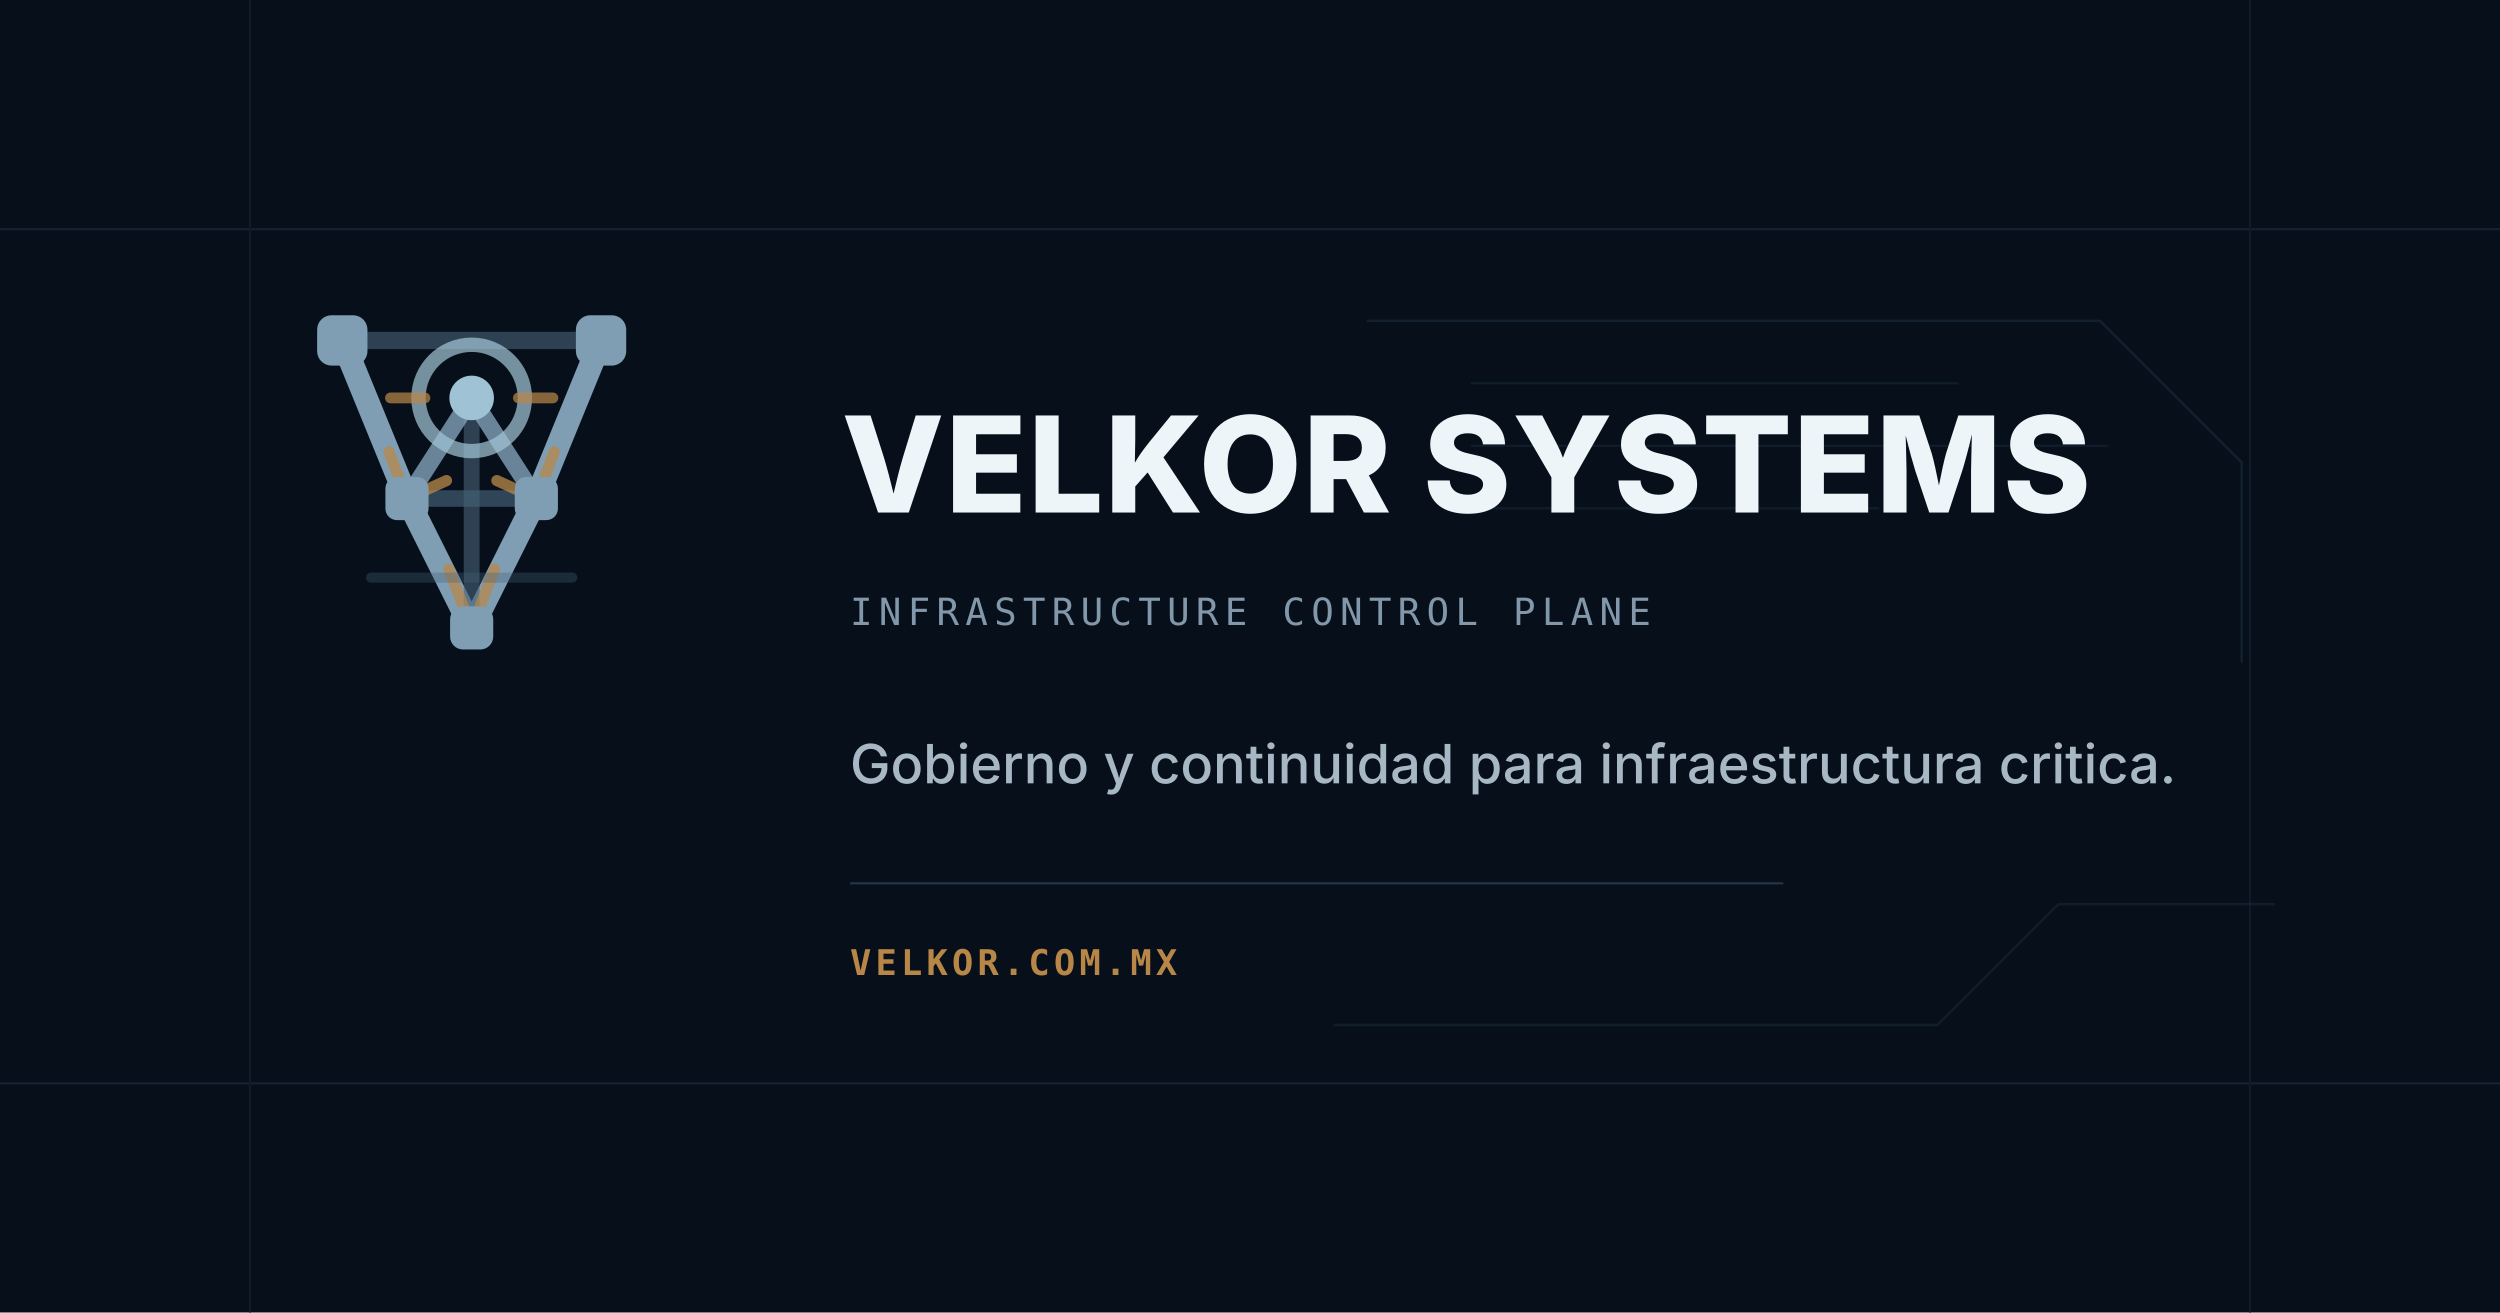
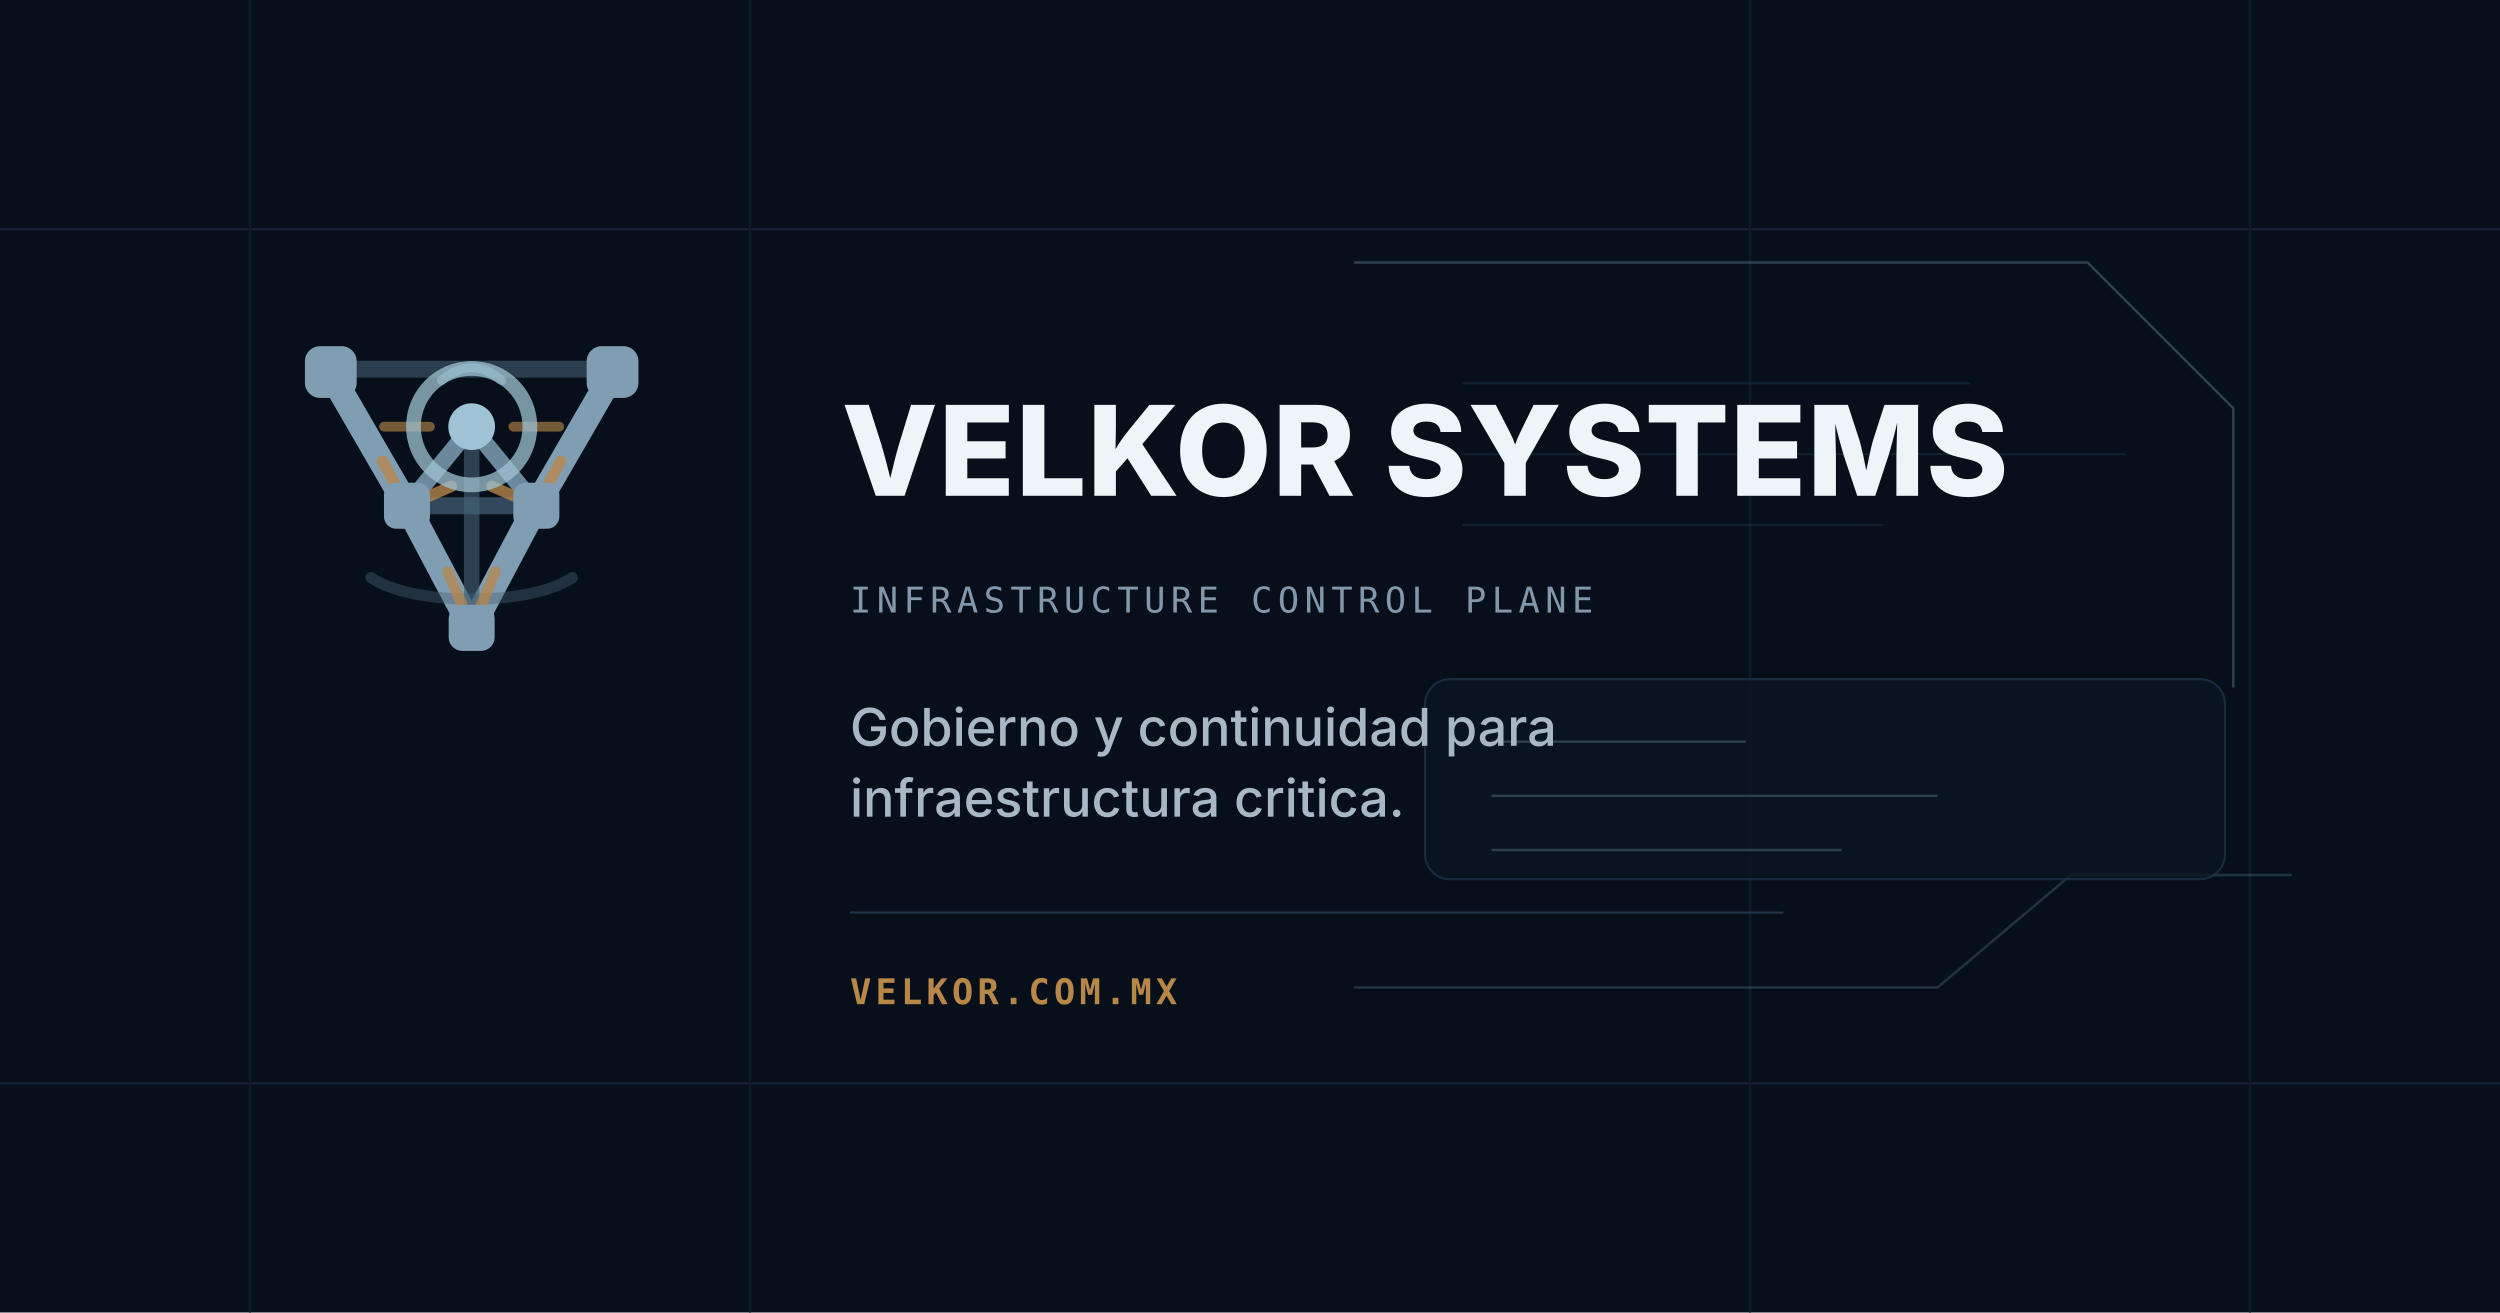
<svg xmlns="http://www.w3.org/2000/svg" viewBox="0 0 1200 630" fill="none">
  <rect width="1200" height="630" fill="#07101a" />
  <path d="M0 520H1200M0 110H1200" stroke="#152235" />
-   <path d="M120 0V630M1080 0V630" stroke="#101b2a" />
-   <path d="M656 154H1008L1076 222V318" stroke="#203448" stroke-width="1.2" opacity=".44" />
-   <path d="M640 492H930L988 434H1092" stroke="#203448" stroke-width="1.2" opacity=".34" />
-   <path d="M706 184H940M706 214H1012M706 244H902" stroke="#17283a" stroke-width="1" opacity=".55" />
+   <path d="M120 0V630M1080 0V630M360 0V630M840 0V630" stroke="#101b2a" />
+   <path d="M650 126H1002L1072 196V330" stroke="#7f9eb4" stroke-width="1.2" opacity=".34" />
+   <path d="M650 474H930L994 420H1100" stroke="#7f9eb4" stroke-width="1.2" opacity=".24" />
+   <path d="M702 184H946M702 218H1020M702 252H904" stroke="#17283a" stroke-width="1" opacity=".65" />
+   <rect x="684" y="326" width="384" height="96" rx="12" fill="#0b1522" stroke="#213246" opacity=".8" />
+   <path d="M716 356H838M716 382H930M716 408H884" stroke="#7f9eb4" stroke-width="1.2" opacity=".30" />
  <g transform="translate(116 122) scale(3.45)">
    <g class="velkor-symbol" fill="none" stroke-linecap="round" stroke-linejoin="round">
-       <path d="M14 12H50" stroke="#445f75" stroke-width="2.4" opacity=".62" />
-       <path d="M14 12 23 34 32 52" stroke="#7f9eb4" stroke-width="3.3" />
-       <path d="M50 12 41 34 32 52" stroke="#7f9eb4" stroke-width="3.3" />
-       <path d="M23 34H41" stroke="#445f75" stroke-width="2.3" opacity=".68" />
-       <path d="M32 20V52" stroke="#445f75" stroke-width="2.2" opacity=".62" />
-       <path d="M32 20 23 34M32 20 41 34" stroke="#7f9eb4" stroke-width="2.4" opacity=".82" />
-       <path d="M20.5 27.5 23 34 28.5 31.5" stroke="#b88748" stroke-width="1.55" opacity=".76" />
-       <path d="M43.5 27.5 41 34 35.5 31.5" stroke="#b88748" stroke-width="1.55" opacity=".76" />
-       <path d="M28.8 43.8 32 52 35.2 43.8" stroke="#b88748" stroke-width="1.55" opacity=".72" />
-       <rect x="10.5" y="8.5" width="7" height="7" rx="2" fill="#7f9eb4" stroke="none" />
-       <rect x="46.5" y="8.5" width="7" height="7" rx="2" fill="#7f9eb4" stroke="none" />
-       <rect x="20" y="31" width="6" height="6" rx="1.6" fill="#7f9eb4" stroke="none" />
-       <rect x="38" y="31" width="6" height="6" rx="1.6" fill="#7f9eb4" stroke="none" />
-       <rect x="29" y="49" width="6" height="6" rx="1.8" fill="#7f9eb4" stroke="none" />
-       <circle cx="32" cy="20" r="7.4" stroke="#9fc3d4" stroke-width="2" opacity=".72" />
-       <circle cx="32" cy="20" r="3.1" fill="#9fc3d4" stroke="none" />
-       <path d="M25.5 20h-4.8M43.3 20h-4.8" stroke="#b88748" stroke-width="1.5" opacity=".72" />
-       <path d="M18 45h28" stroke="#445f75" stroke-width="1.4" opacity=".34" />
+       <path d="M12 16H52" stroke="#445f75" stroke-width="2.35" opacity=".58" />
+       <path d="M12 16 23 35 32 52" stroke="#7f9eb4" stroke-width="3.55" />
+       <path d="M52 16 41 35 32 52" stroke="#7f9eb4" stroke-width="3.55" />
+       <path d="M23 35H41" stroke="#445f75" stroke-width="2.35" opacity=".72" />
+       <path d="M32 24V52" stroke="#445f75" stroke-width="2.15" opacity=".62" />
+       <path d="M23 35 32 24 41 35" stroke="#7f9eb4" stroke-width="2.35" opacity=".84" />
+       <path d="M18 45C23.8 49 40.2 49 46 45" stroke="#445f75" stroke-width="1.55" opacity=".42" />
+       <path d="M19.6 28.8 23 35 29.2 32.3" stroke="#b88748" stroke-width="1.55" opacity=".78" />
+       <path d="M44.4 28.8 41 35 34.8 32.3" stroke="#b88748" stroke-width="1.55" opacity=".78" />
+       <path d="M28.7 44.2 32 52 35.3 44.2" stroke="#b88748" stroke-width="1.55" opacity=".72" />
+       <path d="M26.2 24H19.8M44.2 24H37.8" stroke="#b88748" stroke-width="1.35" opacity=".62" />
+       <rect x="8.8" y="12.8" width="7.2" height="7.2" rx="2.1" fill="#7f9eb4" stroke="none" />
+       <rect x="48" y="12.8" width="7.2" height="7.2" rx="2.1" fill="#7f9eb4" stroke="none" />
+       <rect x="19.8" y="31.8" width="6.4" height="6.4" rx="1.7" fill="#7f9eb4" stroke="none" />
+       <rect x="37.8" y="31.8" width="6.4" height="6.4" rx="1.7" fill="#7f9eb4" stroke="none" />
+       <rect x="28.8" y="48.8" width="6.4" height="6.4" rx="1.9" fill="#7f9eb4" stroke="none" />
+       <circle cx="32" cy="24" r="8.1" stroke="#9fc3d4" stroke-width="2.05" opacity=".74" />
+       <circle cx="32" cy="24" r="3.25" fill="#9fc3d4" stroke="none" />
+       <path d="M27.8 17.6C29.2 16.4 30.6 15.8 32 15.8C33.4 15.8 34.8 16.4 36.2 17.6" stroke="#9fc3d4" stroke-width="1.25" opacity=".55" />
    </g>
  </g>
-   <text x="404" y="246" fill="#eef5f9" font-family="Inter, Segoe UI, Arial, sans-serif" font-size="64" font-weight="760" letter-spacing=".6">VELKOR SYSTEMS</text>
-   <text x="408" y="300" fill="#8298aa" font-family="JetBrains Mono, Consolas, monospace" font-size="18" font-weight="500" letter-spacing="3">INFRASTRUCTURE CONTROL PLANE</text>
-   <text x="408" y="376" fill="#a8b7c4" font-family="Inter, Segoe UI, Arial, sans-serif" font-size="26" font-weight="520">Gobierno y continuidad para infraestructura critica.</text>
-   <path d="M408 424H856" stroke="#23364a" stroke-width="1" />
-   <text x="408" y="468" fill="#b88748" font-family="JetBrains Mono, Consolas, monospace" font-size="17" font-weight="600" letter-spacing="2">VELKOR.COM.MX</text>
+   <text x="404" y="238" fill="#eef5f9" font-family="Inter, Segoe UI, Arial, sans-serif" font-size="60" font-weight="760" letter-spacing=".4">VELKOR SYSTEMS</text>
+   <text x="408" y="294" fill="#8298aa" font-family="JetBrains Mono, Consolas, monospace" font-size="17" font-weight="500" letter-spacing="2.6">INFRASTRUCTURE CONTROL PLANE</text>
+   <text fill="#a8b7c4" font-family="Inter, Segoe UI, Arial, sans-serif" font-size="25" font-weight="520">
+     <tspan x="408" y="358">Gobierno y continuidad para</tspan>
+     <tspan x="408" y="392">infraestructura critica.</tspan>
+   </text>
+   <path d="M408 438H856" stroke="#23364a" stroke-width="1" />
+   <text x="408" y="482" fill="#b88748" font-family="JetBrains Mono, Consolas, monospace" font-size="17" font-weight="600" letter-spacing="2">VELKOR.COM.MX</text>
</svg>
